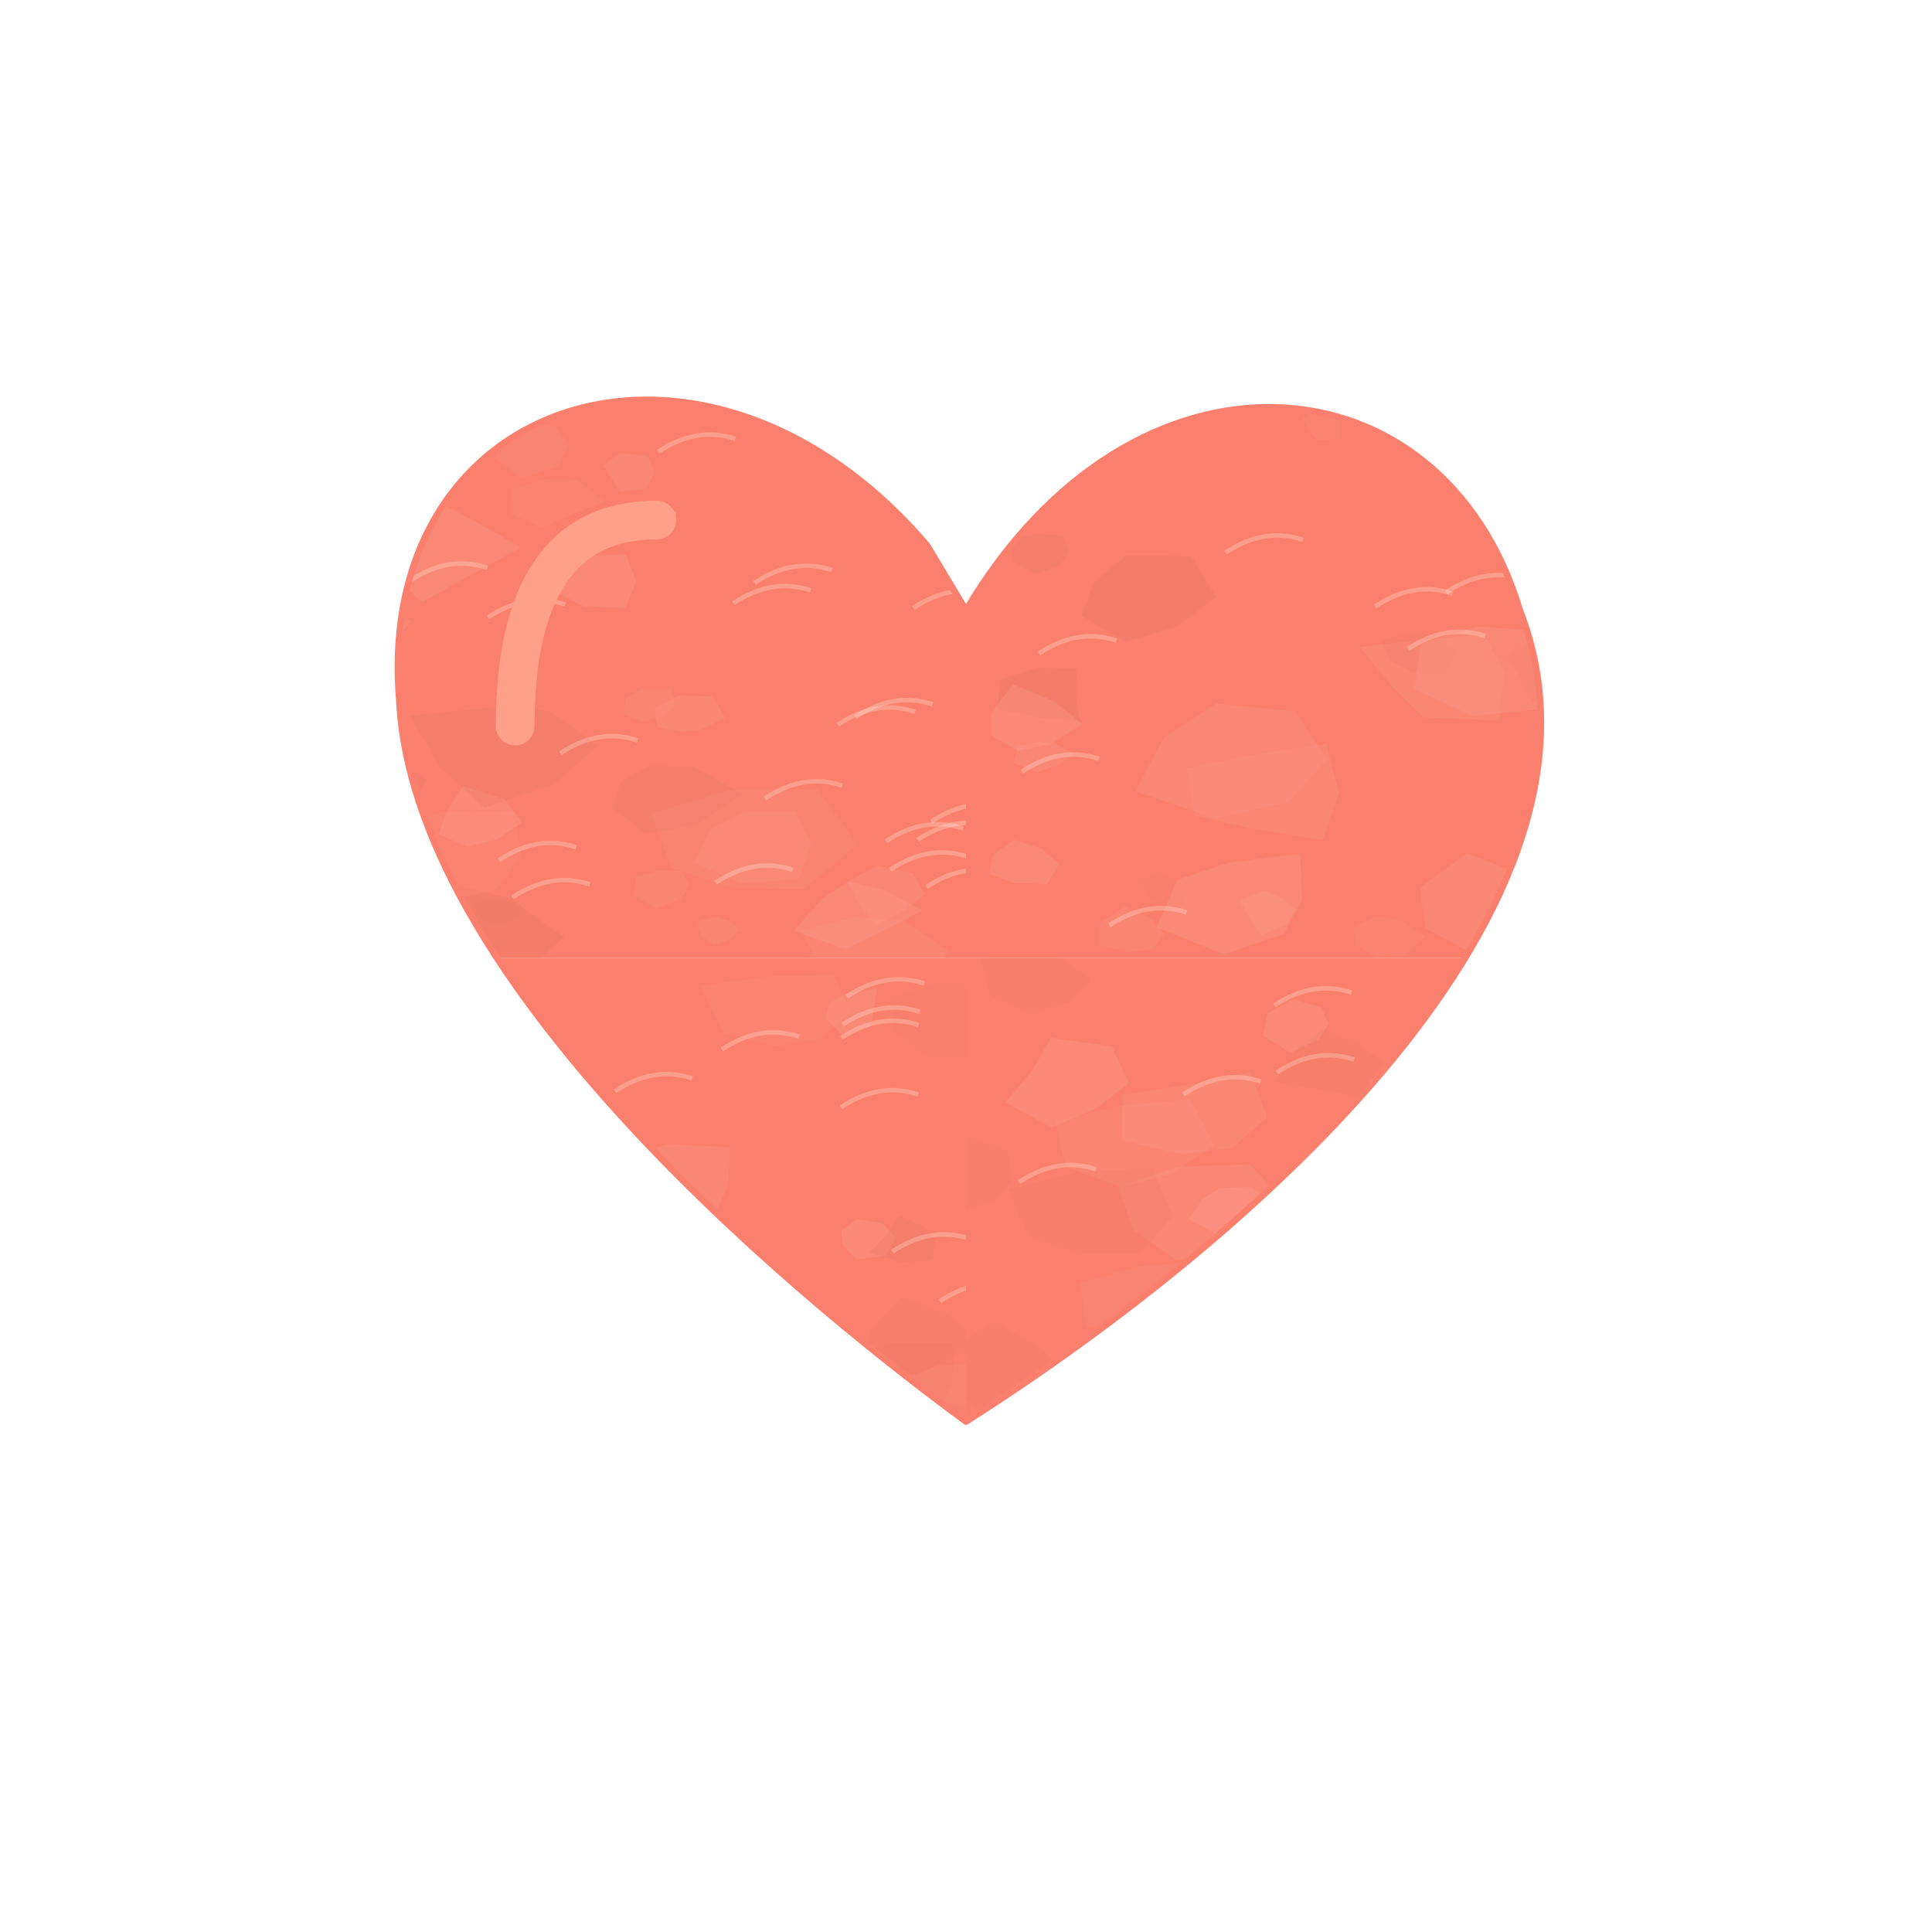
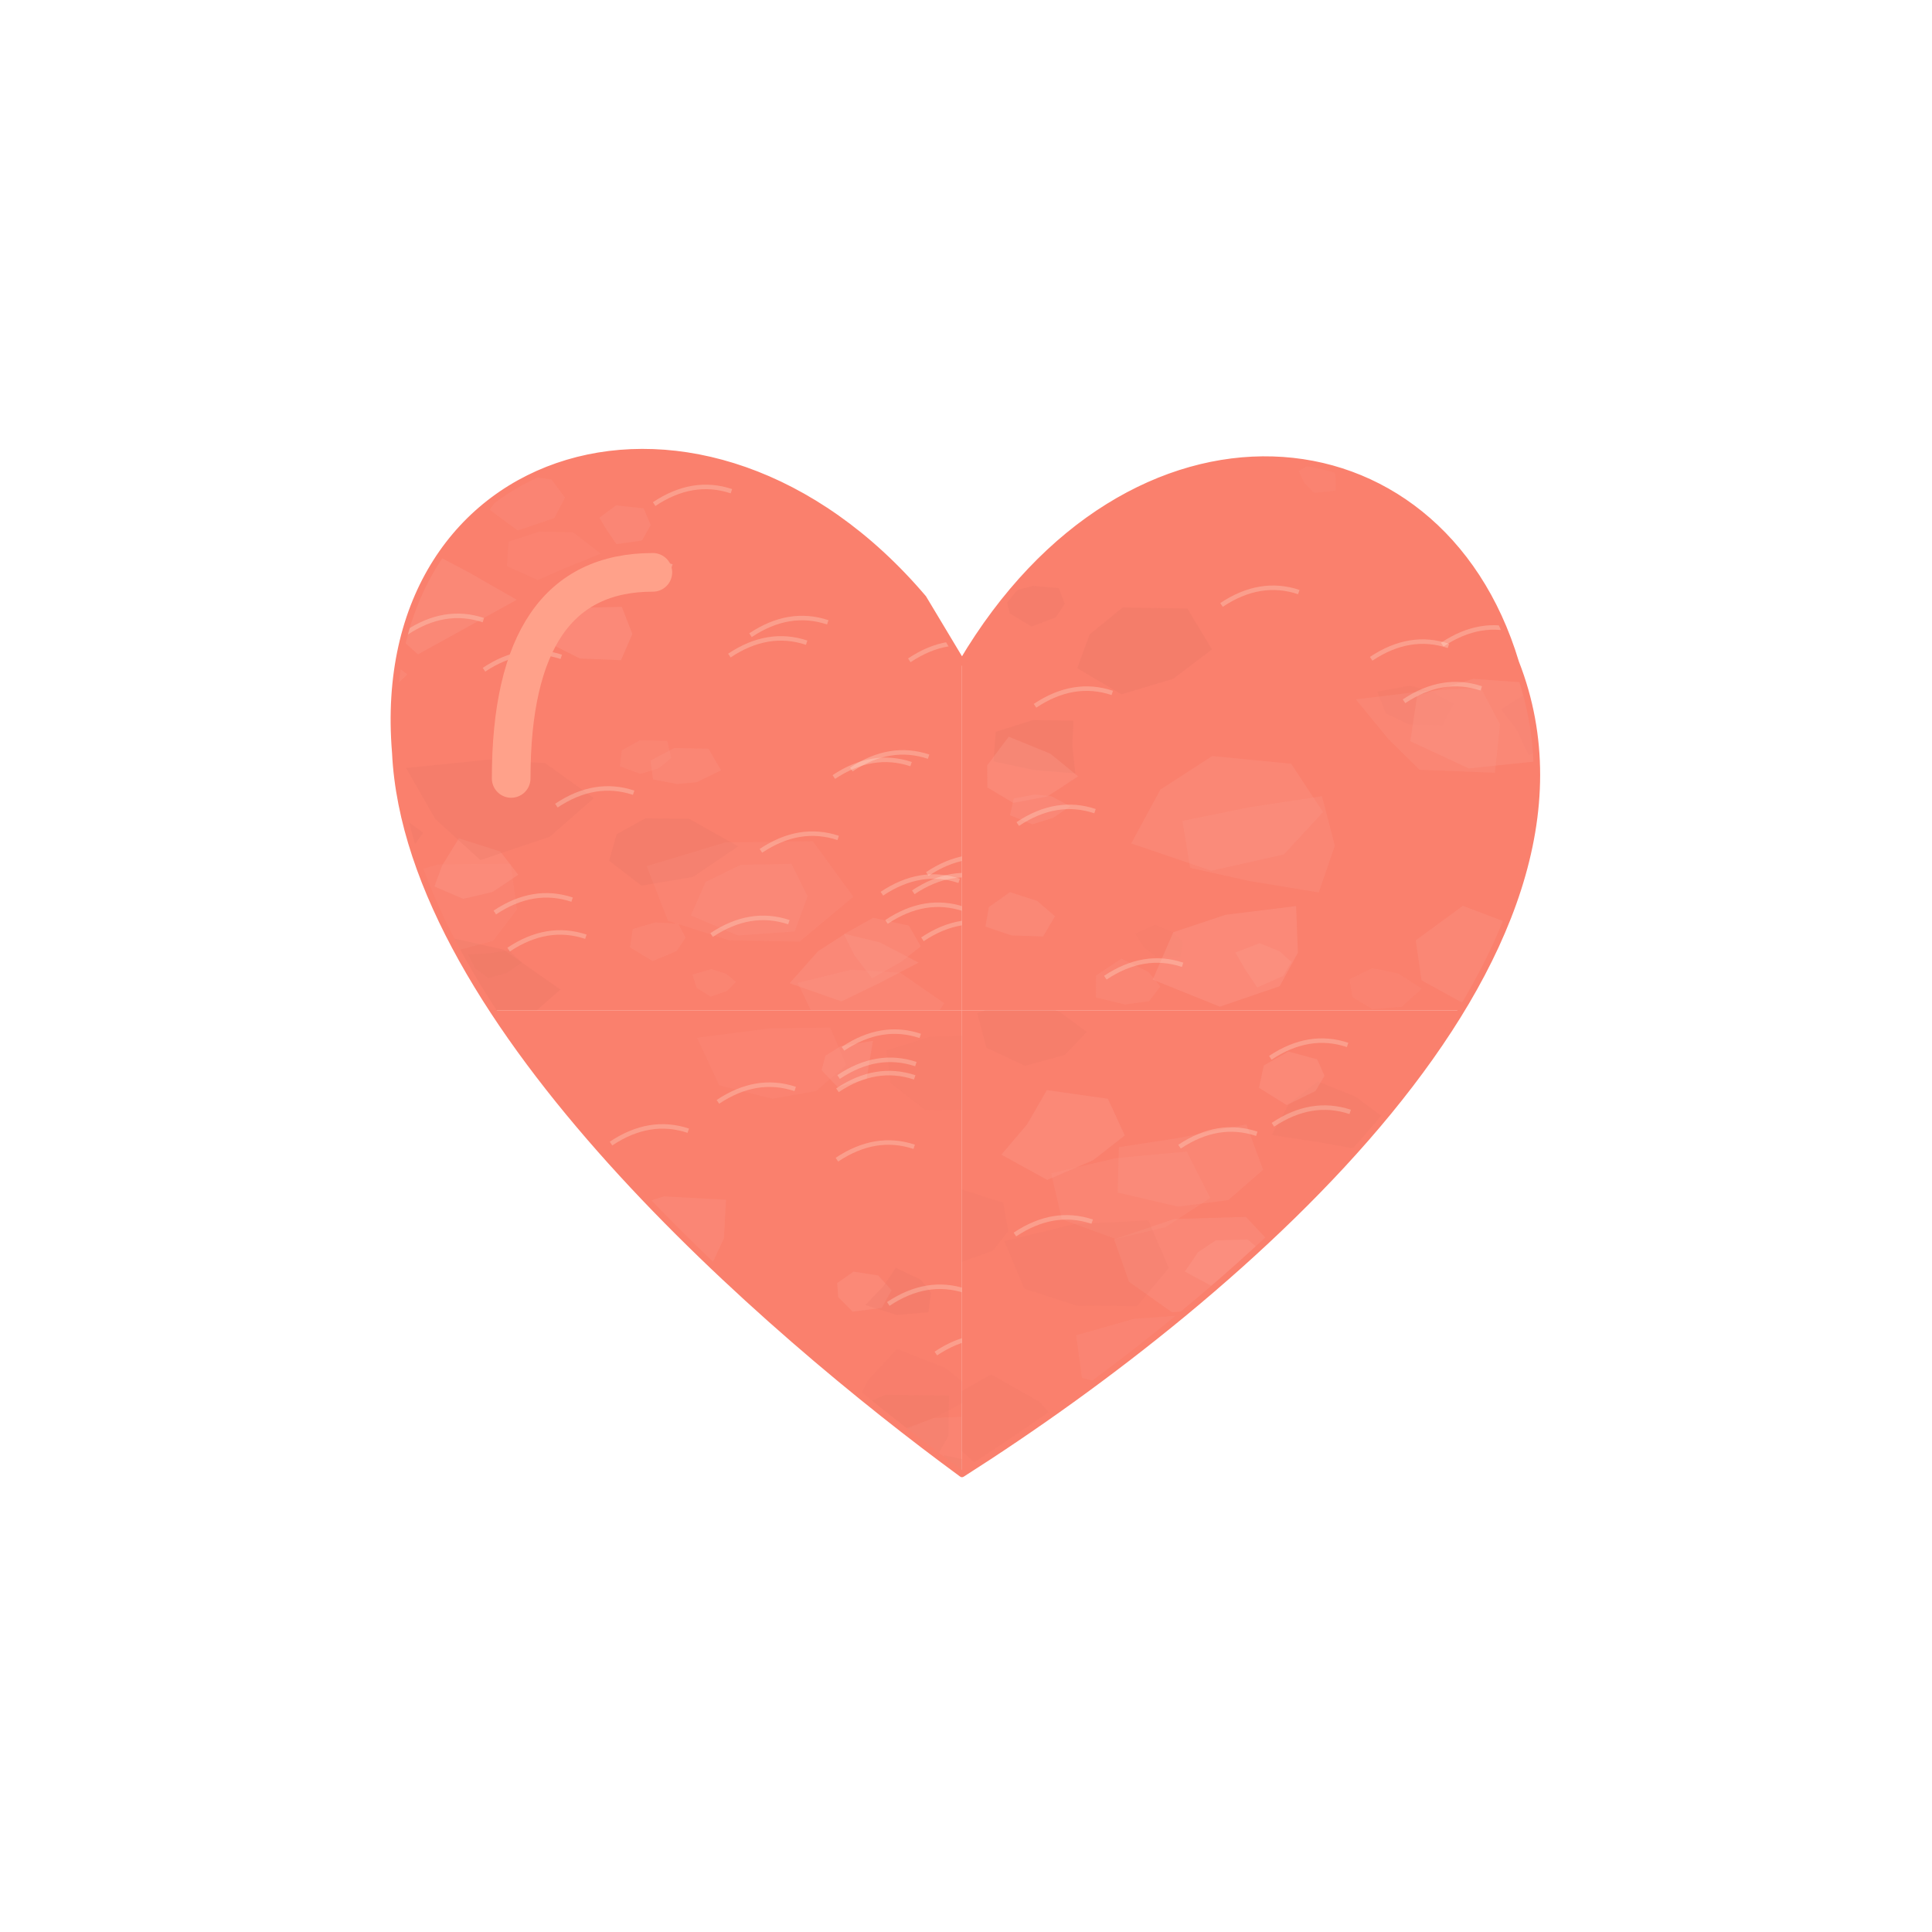
<svg xmlns="http://www.w3.org/2000/svg" width="240" height="240" viewBox="0 0 240 240" role="img" aria-labelledby="title">
-   <g transform="translate(120 119) scale(1.6)">
+   <g transform="translate(119.5 125.5) scale(1.6)">
    <g>
      <g clip-path="url(#paint-shape-1)">
        <g transform="translate(-96.0 -96.0)">
          <g clip-path="url(#paint-shape-1-tile-19-19)">
            <rect width="96" height="96" fill="#FA806D" />
            <path d="M92.76 53.43L90.27 56.53L85.29 56.81L82.56 54.66L82.51 52.19L85.09 49.50L89.14 51.26Z" fill="#fb9c8d" opacity="0.34" />
            <path d="M84.01 87.15L83.01 89.88L78.60 90.19L74.95 88.63L76.10 86.04L78.81 84.71L82.76 84.63Z" fill="#fb9c8d" opacity="0.20" />
            <path d="M61.43 64.13L57.74 66.17L53.76 68.37L50.66 65.57L52.18 63.18L53.76 59.91L57.80 62.05Z" fill="#fb9c8d" opacity="0.29" />
            <path d="M64.82 94.39L60.87 97.87L55.43 97.73L51.79 95.90L51.08 92.66L55.09 90.10L60.40 91.29Z" fill="#e87765" opacity="0.33" />
            <path d="M78.62 83.27L75.11 85.65L71.11 86.32L68.60 84.39L69.19 82.33L71.42 81.10L74.81 81.13Z" fill="#e87765" opacity="0.30" />
            <path d="M71.83 58.33L71.15 59.53L69.17 59.81L68.43 58.73L67.85 57.76L69.14 56.80L71.29 57.03Z" fill="#fb9c8d" opacity="0.24" />
            <path d="M61.83 92.29L60.65 93.11L59.22 93.50L58.20 92.74L57.66 91.67L59.39 91.56L60.81 91.34Z" fill="#e87765" opacity="0.25" />
            <path d="M52.94 69.92L52.15 70.69L50.79 71.13L49.40 70.49L48.93 69.21L50.63 68.27L52.04 69.24Z" fill="#fb9c8d" opacity="0.22" />
            <path d="M61.45 88.18L59.58 90.62L55.35 91.73L50.79 90.00L50.16 86.17L55.36 84.67L60.96 84.63Z" fill="#fb9c8d" opacity="0.14" />
            <path d="M82.51 48.17L81.11 51.39L76.07 51.27L72.08 49.76L71.98 46.55L76.33 45.81L81.12 44.95Z" fill="#e87765" opacity="0.16" />
            <path d="M65.18 56.20L64.35 57.79L61.50 58.75L59.34 57.15L60.37 55.57L61.79 54.47L64.13 54.79Z" fill="#fb9c8d" opacity="0.17" />
            <path d="M97.26 52.10L96.25 54.09L93.12 54.06L89.92 53.31L89.85 50.86L92.54 48.48L96.54 49.87Z" fill="#fb9c8d" opacity="0.29" />
            <path d="M74.54 90.37L73.86 91.39L71.99 92.18L70.23 91.12L70.44 89.69L72.20 89.18L73.97 89.28Z" fill="#fb9c8d" opacity="0.21" />
            <path d="M54.17 82.21L52.84 84.06L49.72 84.68L48.10 82.99L48.19 81.46L49.64 79.52L52.27 80.84Z" fill="#e87765" opacity="0.27" />
            <path d="M67.96 60.55L65.17 61.68L63.06 62.60L60.66 61.52L60.80 59.61L63.18 58.83L65.82 58.89Z" fill="#fb9c8d" opacity="0.12" />
            <path d="M62.26 50.65L59.75 54.45L53.94 53.95L49.46 52.41L50.79 49.30L53.53 46.18L57.90 48.36Z" fill="#fb9c8d" opacity="0.23" />
            <path d="M53.70 91.87L52.67 94.86L47.30 96.70L42.19 94.00L42.26 89.76L47.84 88.55L51.63 89.73Z" fill="#fb9c8d" opacity="0.14" />
            <path d="M92.63 92.30L89.62 93.87L86.64 95.31L82.62 93.90L84.83 91.41L86.91 90.07L89.63 90.73Z" fill="#fb9c8d" opacity="0.30" />
            <path d="M61.55 85.48L59.56 86.81L57.28 87.35L55.04 86.39L55.64 84.76L56.94 82.65L60.15 83.67Z" fill="#fb9c8d" opacity="0.33" />
            <path d="M78.45 93.79L77.76 94.50L76.48 94.94L75.40 94.26L75.07 93.23L76.54 92.80L77.67 93.16Z" fill="#fb9c8d" opacity="0.18" />
            <path d="M67.42 79.53L63.99 82.53L58.61 84.34L55.11 81.15L52.84 77.19L59.25 76.54L63.64 76.81Z" fill="#e87765" opacity="0.28" />
            <path d="M70.41 66.78L69.53 68.82L66.34 68.69L64.25 67.64L63.05 65.53L66.31 64.75L69.59 64.68Z" fill="#fb9c8d" opacity="0.34" />
            <path d="M94.62 95.46L92.37 98.77L87.01 99.17L84.57 96.63L83.25 93.88L87.39 92.85L91.22 93.09Z" fill="#fb9c8d" opacity="0.20" />
            <path d="M53.87 50.18L53.23 53.18L48.29 53.78L45.03 51.60L44.64 48.65L48.72 47.83L52.38 47.88Z" fill="#fb9c8d" opacity="0.16" />
            <path d="M77.30 77.37L75.39 78.30L73.88 78.43L72.01 78.08L71.82 76.61L73.65 75.64L76.32 75.69Z" fill="#fb9c8d" opacity="0.22" />
            <path d="M53.27 52.24L51.30 53.49L49.15 54.01L47.04 53.10L47.11 51.41L49.20 50.62L51.75 50.62Z" fill="#e87765" opacity="0.23" />
            <path d="M73.43 76.41L72.45 77.21L71.04 77.65L69.44 77.05L69.59 75.82L70.99 75.04L73.11 75.08Z" fill="#fb9c8d" opacity="0.18" />
            <path d="M87.57 87.19L83.39 90.67L77.93 90.57L73.17 89.05L71.53 84.81L77.64 82.97L84.42 82.87Z" fill="#fb9c8d" opacity="0.16" />
            <path d="M50.61 92.61L51.07 96.89L44.56 96.21L40.35 94.32L41.24 91.18L44.81 89.71L50.71 88.62Z" fill="#fb9c8d" opacity="0.28" />
            <path d="M60.41 49.50L58.46 51.82L55.02 51.17L52.28 50.54L51.71 48.28L54.80 47.19L57.99 47.56Z" fill="#fb9c8d" opacity="0.30" />
            <path d="M92.80 91.04L91.32 92.21L89.02 93.51L87.66 91.74L86.83 90.09L89.11 88.82L91.88 89.43Z" fill="#fb9c8d" opacity="0.26" />
            <path d="M92.22 86.84q3 -2 6 -1" fill="none" stroke="#fff9e6" stroke-width=".35" opacity=".25" />
            <path d="M77.94 68.46q3 -2 6 -1" fill="none" stroke="#fff9e6" stroke-width=".35" opacity=".25" />
            <path d="M59.84 50.75q3 -2 6 -1" fill="none" stroke="#fff9e6" stroke-width=".35" opacity=".25" />
            <path d="M89.78 86.95q3 -2 6 -1" fill="none" stroke="#fff9e6" stroke-width=".35" opacity=".25" />
            <path d="M58.89 69.56q3 -2 6 -1" fill="none" stroke="#fff9e6" stroke-width=".35" opacity=".25" />
            <path d="M72.10 56.70q3 -2 6 -1" fill="none" stroke="#fff9e6" stroke-width=".35" opacity=".25" />
            <path d="M80.39 83.62q3 -2 6 -1" fill="none" stroke="#fff9e6" stroke-width=".35" opacity=".25" />
            <path d="M52.84 66.71q3 -2 6 -1" fill="none" stroke="#fff9e6" stroke-width=".35" opacity=".25" />
            <path d="M67.48 62.54q3 -2 6 -1" fill="none" stroke="#fff9e6" stroke-width=".35" opacity=".25" />
            <path d="M64.51 80.11q3 -2 6 -1" fill="none" stroke="#fff9e6" stroke-width=".35" opacity=".25" />
            <path d="M43.64 85.94q3 -2 6 -1" fill="none" stroke="#fff9e6" stroke-width=".35" opacity=".25" />
            <path d="M90.14 89.14q3 -2 6 -1" fill="none" stroke="#fff9e6" stroke-width=".35" opacity=".25" />
            <path d="M83.88 53.23q3 -2 6 -1" fill="none" stroke="#fff9e6" stroke-width=".35" opacity=".25" />
            <path d="M91.91 68.83q3 -2 6 -1" fill="none" stroke="#fff9e6" stroke-width=".35" opacity=".25" />
            <path d="M76.56 90.16q3 -2 6 -1" fill="none" stroke="#fff9e6" stroke-width=".35" opacity=".25" />
            <path d="M59.73 88.41q3 -2 6 -1" fill="none" stroke="#fff9e6" stroke-width=".35" opacity=".25" />
            <path d="M86.05 77.89q3 -2 6 -1" fill="none" stroke="#fff9e6" stroke-width=".35" opacity=".25" />
            <path d="M79.58 66.88q3 -2 6 -1" fill="none" stroke="#fff9e6" stroke-width=".35" opacity=".25" />
            <path d="M47.55 50.46q3 -2 6 -1" fill="none" stroke="#fff9e6" stroke-width=".35" opacity=".25" />
            <path d="M92.93 90.49q3 -2 6 -1" fill="none" stroke="#fff9e6" stroke-width=".35" opacity=".25" />
            <path d="M87.41 77.31q3 -2 6 -1" fill="none" stroke="#fff9e6" stroke-width=".35" opacity=".25" />
            <path d="M53.15 50.86q3 -2 6 -1" fill="none" stroke="#fff9e6" stroke-width=".35" opacity=".25" />
            <path d="M93.31 85.42q3 -2 6 -1" fill="none" stroke="#fff9e6" stroke-width=".35" opacity=".25" />
            <path d="M60.80 91.29q3 -2 6 -1" fill="none" stroke="#fff9e6" stroke-width=".35" opacity=".25" />
            <path d="M55.82 50.70q3 -2 6 -1" fill="none" stroke="#fff9e6" stroke-width=".35" opacity=".25" />
            <path d="M89.27 53.63q3 -2 6 -1" fill="none" stroke="#fff9e6" stroke-width=".35" opacity=".25" />
          </g>
        </g>
        <g transform="translate(0.0 -96.0)">
          <g clip-path="url(#paint-shape-1-tile-19-20)">
            <rect width="96" height="96" fill="#FA806D" />
            <path d="M7.98 64.45L7.29 65.49L5.40 66.21L3.70 65.18L3.33 63.61L5.53 63.05L7.52 63.23Z" fill="#e87765" opacity="0.28" />
            <path d="M38.16 72.21L37.30 73.86L34.71 73.82L32.90 72.95L32.24 71.26L34.78 70.79L36.45 71.25Z" fill="#e87765" opacity="0.20" />
            <path d="M17.14 90.69L16.94 91.89L15.07 91.82L14.13 91.10L13.47 90.06L15.00 89.37L16.36 89.95Z" fill="#e87765" opacity="0.15" />
            <path d="M20.96 50.13L19.34 52.47L15.64 52.50L12.48 51.38L13.44 49.18L15.39 47.04L18.12 48.78Z" fill="#fb9c8d" opacity="0.16" />
            <path d="M25.58 92.26L24.93 93.34L22.92 94.23L21.96 92.78L21.23 91.52L23.10 90.79L24.66 91.42Z" fill="#fb9c8d" opacity="0.30" />
            <path d="M13.39 50.89L12.57 51.53L11.36 52.09L9.95 51.46L10.75 50.57L11.39 49.77L12.76 50.09Z" fill="#e87765" opacity="0.19" />
            <path d="M7.22 88.70L6.30 90.27L3.85 90.19L1.82 89.50L2.09 87.99L3.72 86.83L5.83 87.51Z" fill="#fb9c8d" opacity="0.29" />
            <path d="M8.57 75.50L8.80 77.61L5.57 77.35L2.45 76.68L2.62 74.38L5.50 73.47L8.65 73.52Z" fill="#e87765" opacity="0.33" />
            <path d="M28.03 80.61L24.99 83.90L19.36 85.16L13.14 83.05L15.40 78.87L19.43 76.26L25.56 76.86Z" fill="#fb9c8d" opacity="0.25" />
            <path d="M8.41 80.16L7.07 81.06L5.47 81.56L3.73 80.86L4.02 79.56L5.64 79.25L6.93 79.38Z" fill="#fb9c8d" opacity="0.28" />
            <path d="M44.28 92.19L42.75 94.11L39.20 95.61L35.68 93.67L35.23 90.57L38.89 87.89L43.52 89.65Z" fill="#fb9c8d" opacity="0.26" />
            <path d="M9.02 77.84L6.63 79.40L3.98 79.90L1.97 78.70L1.96 76.98L3.63 74.76L6.86 76.08Z" fill="#fb9c8d" opacity="0.32" />
            <path d="M47.10 73.60L46.57 74.94L44.00 76.21L43.04 74.18L41.85 72.64L44.08 71.21L47.27 71.68Z" fill="#e87765" opacity="0.20" />
            <path d="M35.70 94.32L34.14 95.73L31.86 95.91L30.31 94.98L30.09 93.59L31.86 92.73L33.86 93.14Z" fill="#fb9c8d" opacity="0.14" />
            <path d="M29.01 54.64L29.02 55.67L27.33 55.82L26.55 55.01L26.14 54.13L27.33 53.43L28.84 53.74Z" fill="#fb9c8d" opacity="0.13" />
            <path d="M53.70 91.87L52.67 94.86L47.30 96.70L42.19 94.00L42.26 89.76L47.84 88.55L51.63 89.73Z" fill="#fb9c8d" opacity="0.14" />
            <path d="M34.76 50.62L34.71 52.88L31.23 52.63L28.38 51.73L28.83 49.64L31.34 48.92L34.04 48.90Z" fill="#e87765" opacity="0.14" />
            <path d="M43.86 52.58L42.58 53.72L40.76 53.74L39.26 53.17L39.81 52.15L40.59 50.91L42.53 51.47Z" fill="#e87765" opacity="0.34" />
            <path d="M15.40 94.15L14.54 95.29L12.65 95.55L10.40 95.01L10.41 93.30L12.38 91.99L14.50 93.04Z" fill="#fb9c8d" opacity="0.19" />
            <path d="M28.95 83.22L27.70 86.85L22.28 85.96L17.72 84.94L17.12 81.30L22.21 80.26L27.95 79.38Z" fill="#fb9c8d" opacity="0.23" />
            <path d="M47.11 73.26L44.89 76.64L39.35 77.22L34.81 75.11L35.34 71.57L39.69 70.27L44.02 70.58Z" fill="#fb9c8d" opacity="0.29" />
            <path d="M53.87 50.18L53.23 53.18L48.29 53.78L45.03 51.60L44.64 48.65L48.72 47.83L52.38 47.88Z" fill="#fb9c8d" opacity="0.16" />
            <path d="M8.17 55.39L6.10 59.20L0.23 58.82L-6.03 57.73L-5.70 53.16L-0.37 50.24L5.73 51.90Z" fill="#fb9c8d" opacity="0.31" />
            <path d="M26.08 91.53L24.67 94.13L20.02 95.72L14.81 93.62L16.41 89.94L20.45 88.59L25.94 87.91Z" fill="#fb9c8d" opacity="0.35" />
            <path d="M24.14 47.97L23.79 51.43L18.12 52.03L14.75 49.47L15.33 46.65L18.04 43.68L24.43 43.98Z" fill="#e87765" opacity="0.22" />
            <path d="M48.58 70.52L47.72 71.30L46.42 71.47L45.39 70.94L45.52 70.13L46.43 69.57L47.61 69.82Z" fill="#fb9c8d" opacity="0.16" />
            <path d="M50.61 92.61L51.07 96.89L44.56 96.21L40.35 94.32L41.24 91.18L44.81 89.71L50.71 88.62Z" fill="#fb9c8d" opacity="0.28" />
            <path d="M19.41 67.98L16.41 70.26L12.38 71.47L8.95 69.44L9.91 66.82L12.47 64.73L17.50 64.81Z" fill="#e87765" opacity="0.33" />
            <path d="M41.77 73.80L41.38 77.56L35.53 77.33L33.10 74.94L30.58 71.86L35.86 71.22L40.27 70.95Z" fill="#fb9c8d" opacity="0.22" />
            <path d="M31.77 68.71q3 -2 6 -1" fill="none" stroke="#fff9e6" stroke-width=".35" opacity=".25" />
            <path d="M3.03 58.55q3 -2 6 -1" fill="none" stroke="#fff9e6" stroke-width=".35" opacity=".25" />
            <path d="M43.64 85.94q3 -2 6 -1" fill="none" stroke="#fff9e6" stroke-width=".35" opacity=".25" />
            <path d="M20.15 64.53q3 -2 6 -1" fill="none" stroke="#fff9e6" stroke-width=".35" opacity=".25" />
            <path d="M4.33 81.54q3 -2 6 -1" fill="none" stroke="#fff9e6" stroke-width=".35" opacity=".25" />
            <path d="M11.13 93.47q3 -2 6 -1" fill="none" stroke="#fff9e6" stroke-width=".35" opacity=".25" />
            <path d="M11.66 52.08q3 -2 6 -1" fill="none" stroke="#fff9e6" stroke-width=".35" opacity=".25" />
            <path d="M37.29 67.61q3 -2 6 -1" fill="none" stroke="#fff9e6" stroke-width=".35" opacity=".25" />
            <path d="M34.32 72.01q3 -2 6 -1" fill="none" stroke="#fff9e6" stroke-width=".35" opacity=".25" />
            <path d="M0.05 60.17q3 -2 6 -1" fill="none" stroke="#fff9e6" stroke-width=".35" opacity=".25" />
            <path d="M5.67 72.36q3 -2 6 -1" fill="none" stroke="#fff9e6" stroke-width=".35" opacity=".25" />
            <path d="M42.51 67.01q3 -2 6 -1" fill="none" stroke="#fff9e6" stroke-width=".35" opacity=".25" />
          </g>
        </g>
        <g transform="translate(-96.0 0.0)">
          <g clip-path="url(#paint-shape-1-tile-20-19)">
            <rect width="96" height="96" fill="#FA806D" />
            <path d="M87.03 4.25L84.68 6.27L81.28 6.87L77.15 5.83L75.42 2.13L81.20 1.39L85.77 1.34Z" fill="#fb9c8d" opacity="0.12" />
            <path d="M70.79 16.43L68.84 20.10L63.18 19.70L56.57 18.86L58.90 14.73L62.40 10.93L68.21 13.27Z" fill="#fb9c8d" opacity="0.27" />
            <path d="M90.54 21.74L89.77 23.11L87.51 23.40L86.39 22.27L86.31 21.18L87.58 20.29L89.50 20.59Z" fill="#fb9c8d" opacity="0.32" />
            <path d="M94.95 33.05L93.75 35.18L89.87 36.65L87.40 34.22L86.26 31.52L90.02 29.85L95.00 29.90Z" fill="#e87765" opacity="0.20" />
            <path d="M80.06 29.52L79.47 31.83L76.05 31.22L73.24 30.59L72.37 28.19L76.03 27.76L78.50 28.01Z" fill="#e87765" opacity="0.28" />
            <path d="M98.38 33.72L96.93 35.66L93.46 36.84L90.03 35.14L91.13 32.65L93.83 31.66L97.29 31.50Z" fill="#fb9c8d" opacity="0.16" />
            <path d="M88.81 4.04L88.60 5.32L86.36 5.98L85.10 4.65L85.40 3.53L86.59 2.78L89.09 2.37Z" fill="#fb9c8d" opacity="0.30" />
            <path d="M61.60 40.45L60.32 42.09L57.53 42.67L53.16 42.06L53.26 38.87L57.06 36.87L60.87 38.37Z" fill="#fb9c8d" opacity="0.34" />
            <path d="M93.60 21.93L93.40 23.45L90.94 23.66L88.49 22.89L89.90 21.42L90.86 19.99L92.80 20.91Z" fill="#e87765" opacity="0.24" />
            <path d="M64.70 15.27L61.02 17.34L56.95 19.63L54.86 16.41L51.60 13.12L56.97 10.96L63.00 11.59Z" fill="#fb9c8d" opacity="0.27" />
            <path d="M99.15 36.76L97.19 38.21L94.95 38.06L93.14 37.47L93.15 36.05L94.64 34.56L97.39 35.14Z" fill="#e87765" opacity="0.21" />
            <path d="M77.52 17.70L76.55 19.78L72.66 21.54L70.46 18.81L68.27 15.91L72.86 14.45L77.68 14.71Z" fill="#fb9c8d" opacity="0.24" />
            <path d="M72.67 34.81L71.19 36.60L68.27 36.84L63.91 36.39L65.71 33.78L67.82 31.49L72.36 32.06Z" fill="#e87765" opacity="0.16" />
            <path d="M53.51 33.27L51.74 36.40L46.69 36.70L41.76 35.19L43.44 31.87L46.56 29.46L50.92 30.80Z" fill="#fb9c8d" opacity="0.17" />
            <path d="M101.04 4.44L98.29 7.68L93.15 7.74L90.47 5.64L90.15 3.13L93.48 2.08L97.40 1.92Z" fill="#e87765" opacity="0.15" />
            <path d="M56.78 11.26L56.92 12.46L55.15 12.15L53.36 11.92L53.79 10.74L54.98 9.90L56.66 10.29Z" fill="#e87765" opacity="0.13" />
            <path d="M69.19 19.20L67.27 20.91L64.65 20.68L62.28 20.10L61.87 18.16L64.45 17.13L67.22 17.53Z" fill="#fb9c8d" opacity="0.32" />
            <path d="M80.78 35.10L79.31 36.63L76.67 37.28L74.93 35.89L73.86 33.98L76.48 32.38L80.26 32.80Z" fill="#e87765" opacity="0.31" />
            <path d="M97.27 29.83L94.19 31.47L91.17 32.76L87.44 31.32L88.69 28.74L90.95 26.30L94.72 27.77Z" fill="#e87765" opacity="0.13" />
            <path d="M86.29 11.60q3 -2 6 -1" fill="none" stroke="#fff9e6" stroke-width=".35" opacity=".25" />
            <path d="M65.93 18.52q3 -2 6 -1" fill="none" stroke="#fff9e6" stroke-width=".35" opacity=".25" />
            <path d="M46.23 34.40q3 -2 6 -1" fill="none" stroke="#fff9e6" stroke-width=".35" opacity=".25" />
            <path d="M68.75 10.35q3 -2 6 -1" fill="none" stroke="#fff9e6" stroke-width=".35" opacity=".25" />
            <path d="M77.05 7.11q3 -2 6 -1" fill="none" stroke="#fff9e6" stroke-width=".35" opacity=".25" />
            <path d="M86.42 5.18q3 -2 6 -1" fill="none" stroke="#fff9e6" stroke-width=".35" opacity=".25" />
            <path d="M57.36 27.20q3 -2 6 -1" fill="none" stroke="#fff9e6" stroke-width=".35" opacity=".25" />
            <path d="M52.17 1.62q3 -2 6 -1" fill="none" stroke="#fff9e6" stroke-width=".35" opacity=".25" />
            <path d="M93.97 26.65q3 -2 6 -1" fill="none" stroke="#fff9e6" stroke-width=".35" opacity=".25" />
            <path d="M86.33 6.21q3 -2 6 -1" fill="none" stroke="#fff9e6" stroke-width=".35" opacity=".25" />
            <path d="M86.76 2.99q3 -2 6 -1" fill="none" stroke="#fff9e6" stroke-width=".35" opacity=".25" />
            <path d="M80.56 33.69q3 -2 6 -1" fill="none" stroke="#fff9e6" stroke-width=".35" opacity=".25" />
            <path d="M90.28 22.80q3 -2 6 -1" fill="none" stroke="#fff9e6" stroke-width=".35" opacity=".25" />
            <path d="M67.95 34.99q3 -2 6 -1" fill="none" stroke="#fff9e6" stroke-width=".35" opacity=".25" />
            <path d="M58.44 14.32q3 -2 6 -1" fill="none" stroke="#fff9e6" stroke-width=".35" opacity=".25" />
          </g>
        </g>
        <g transform="translate(0.0 0.0)">
          <g clip-path="url(#paint-shape-1-tile-20-20)">
            <rect width="96" height="96" fill="#FA806D" />
            <path d="M31.21 29.99L29.39 31.42L26.91 32.05L24.40 31.00L25.75 29.40L26.89 27.87L30.09 27.98Z" fill="#fb9c8d" opacity="0.15" />
            <path d="M28.76 38.69L27.07 41.43L22.67 41.69L18.74 40.25L19.62 37.41L22.40 34.94L26.61 36.34Z" fill="#fb9c8d" opacity="0.16" />
            <path d="M37.71 28.42L36.50 29.55L34.43 30.32L32.89 29.11L31.38 27.25L34.16 25.75L36.47 27.30Z" fill="#fb9c8d" opacity="0.33" />
            <path d="M34.91 30.94L32.30 33.71L27.63 34.56L25.04 32.15L22.62 28.97L27.76 27.69L33.16 27.46Z" fill="#e87765" opacity="0.23" />
            <path d="M23.38 12.38L20.67 14.74L16.76 15.24L12.09 14.15L12.18 10.63L16.90 9.90L22.08 8.86Z" fill="#fb9c8d" opacity="0.23" />
            <path d="M20.77 26.96L16.95 29.05L13.47 29.58L9.32 28.55L8.86 25.23L13.33 23.96L18.55 23.57Z" fill="#fb9c8d" opacity="0.17" />
            <path d="M19.27 14.57L15.81 16.83L11.92 17.75L7.75 16.22L6.93 12.66L11.95 11.48L17.45 10.97Z" fill="#fb9c8d" opacity="0.20" />
            <path d="M7.69 32.31L6.93 34.96L2.27 36.30L-0.63 33.66L-1.82 30.59L2.26 28.27L6.02 30.40Z" fill="#e87765" opacity="0.19" />
            <path d="M3.61 17.14L2.38 18.68L-0.39 19.66L-2.57 18.10L-3.34 15.94L-0.72 13.69L3.20 14.94Z" fill="#e87765" opacity="0.17" />
            <path d="M12.64 9.72L10.18 11.64L6.62 13.17L3.06 11.21L5.06 8.85L6.59 6.20L11.33 6.87Z" fill="#fb9c8d" opacity="0.33" />
            <path d="M24.08 19.37L22.01 20.83L19.49 21.46L17.30 20.29L18.33 18.78L19.69 17.87L22.17 17.79Z" fill="#fb9c8d" opacity="0.34" />
            <path d="M32.65 22.68L31.51 23.48L29.96 24.31L28.80 23.23L28.15 21.94L30.03 21.25L32.12 21.39Z" fill="#fb9c8d" opacity="0.32" />
            <path d="M23.92 29.73L22.86 33.35L16.96 33.89L14.99 30.81L12.90 28.00L16.89 25.38L22.41 26.48Z" fill="#fb9c8d" opacity="0.33" />
            <path d="M32.64 8.26L31.95 11.01L27.87 10.27L24.05 9.68L25.39 7.26L27.62 5.52L30.52 6.68Z" fill="#e87765" opacity="0.21" />
            <path d="M9.68 1.68L7.99 3.46L4.90 4.31L1.90 2.91L1.19 0.23L4.82 -1.16L7.66 0.18Z" fill="#e87765" opacity="0.23" />
            <path d="M25.40 19.61L21.70 22.90L16.31 23.45L12.97 21.08L11.81 17.78L16.47 16.21L22.04 16.04Z" fill="#fb9c8d" opacity="0.28" />
            <path d="M53.51 33.27L51.74 36.40L46.69 36.70L41.76 35.19L43.44 31.87L46.56 29.46L50.92 30.80Z" fill="#fb9c8d" opacity="0.17" />
            <path d="M16.06 20.01L13.59 22.97L8.92 22.94L4.83 21.61L3.29 17.92L8.75 16.59L14.47 16.32Z" fill="#e87765" opacity="0.17" />
            <path d="M40.92 20.93L37.99 23.99L32.89 24.75L28.69 22.66L28.44 19.12L32.90 17.13L37.67 18.12Z" fill="#fb9c8d" opacity="0.30" />
            <path d="M34.64 15.96L32.11 18.05L28.92 17.71L25.05 17.36L26.59 15.04L28.55 13.14L32.07 13.90Z" fill="#fb9c8d" opacity="0.34" />
            <path d="M25.02 34.75L23.24 35.97L21.18 36.34L19.73 35.38L18.17 33.63L21.20 33.21L23.51 33.31Z" fill="#fb9c8d" opacity="0.30" />
            <path d="M28.15 5.09L27.45 6.27L25.21 7.36L23.06 6.02L23.43 4.29L25.34 3.20L27.58 3.81Z" fill="#fb9c8d" opacity="0.32" />
            <path d="M4.11 17.41q3 -2 6 -1" fill="none" stroke="#fff9e6" stroke-width=".35" opacity=".25" />
            <path d="M37.39 34.04q3 -2 6 -1" fill="none" stroke="#fff9e6" stroke-width=".35" opacity=".25" />
            <path d="M36.51 26.88q3 -2 6 -1" fill="none" stroke="#fff9e6" stroke-width=".35" opacity=".25" />
            <path d="M46.23 34.40q3 -2 6 -1" fill="none" stroke="#fff9e6" stroke-width=".35" opacity=".25" />
            <path d="M38.47 12.12q3 -2 6 -1" fill="none" stroke="#fff9e6" stroke-width=".35" opacity=".25" />
            <path d="M23.94 3.69q3 -2 6 -1" fill="none" stroke="#fff9e6" stroke-width=".35" opacity=".25" />
            <path d="M23.83 39.05q3 -2 6 -1" fill="none" stroke="#fff9e6" stroke-width=".35" opacity=".25" />
            <path d="M16.89 10.59q3 -2 6 -1" fill="none" stroke="#fff9e6" stroke-width=".35" opacity=".25" />
            <path d="M0.90 38.72q3 -2 6 -1" fill="none" stroke="#fff9e6" stroke-width=".35" opacity=".25" />
            <path d="M36.33 10.38q3 -2 6 -1" fill="none" stroke="#fff9e6" stroke-width=".35" opacity=".25" />
            <path d="M24.14 8.89q3 -2 6 -1" fill="none" stroke="#fff9e6" stroke-width=".35" opacity=".25" />
            <path d="M38.35 3.10q3 -2 6 -1" fill="none" stroke="#fff9e6" stroke-width=".35" opacity=".25" />
          </g>
        </g>
      </g>
      <path d="M0 36C-15 25-43 1-44-20-46-44-20-52-3-32L0-27C13-49 37-47 43-27 52-4 22 22 0 36Z" fill="none" stroke="#FA806D" stroke-width="0.5" stroke-linecap="round" stroke-linejoin="round" />
    </g>
    <path d="M-35-18Q-35-34-24-34" fill="none" stroke="#FFA18A" stroke-width="3" stroke-linecap="round" stroke-linejoin="round" />
  </g>
  <defs>
    <clipPath id="paint-shape-1" clipPathUnits="userSpaceOnUse">
      <path d="M0 36C-15 25-43 1-44-20-46-44-20-52-3-32L0-27C13-49 37-47 43-27 52-4 22 22 0 36Z" fill="#000000" stroke="none" stroke-width="0.5" stroke-linecap="round" stroke-linejoin="round" />
    </clipPath>
    <clipPath id="paint-shape-1-tile-19-19" clipPathUnits="userSpaceOnUse">
      <rect x="0" y="0" width="96.0" height="96.0" />
    </clipPath>
    <clipPath id="paint-shape-1-tile-19-20" clipPathUnits="userSpaceOnUse">
      <rect x="0" y="0" width="96.0" height="96.0" />
    </clipPath>
    <clipPath id="paint-shape-1-tile-20-19" clipPathUnits="userSpaceOnUse">
      <rect x="0" y="0" width="96.0" height="96.0" />
    </clipPath>
    <clipPath id="paint-shape-1-tile-20-20" clipPathUnits="userSpaceOnUse">
      <rect x="0" y="0" width="96.0" height="96.0" />
    </clipPath>
  </defs>
</svg>
